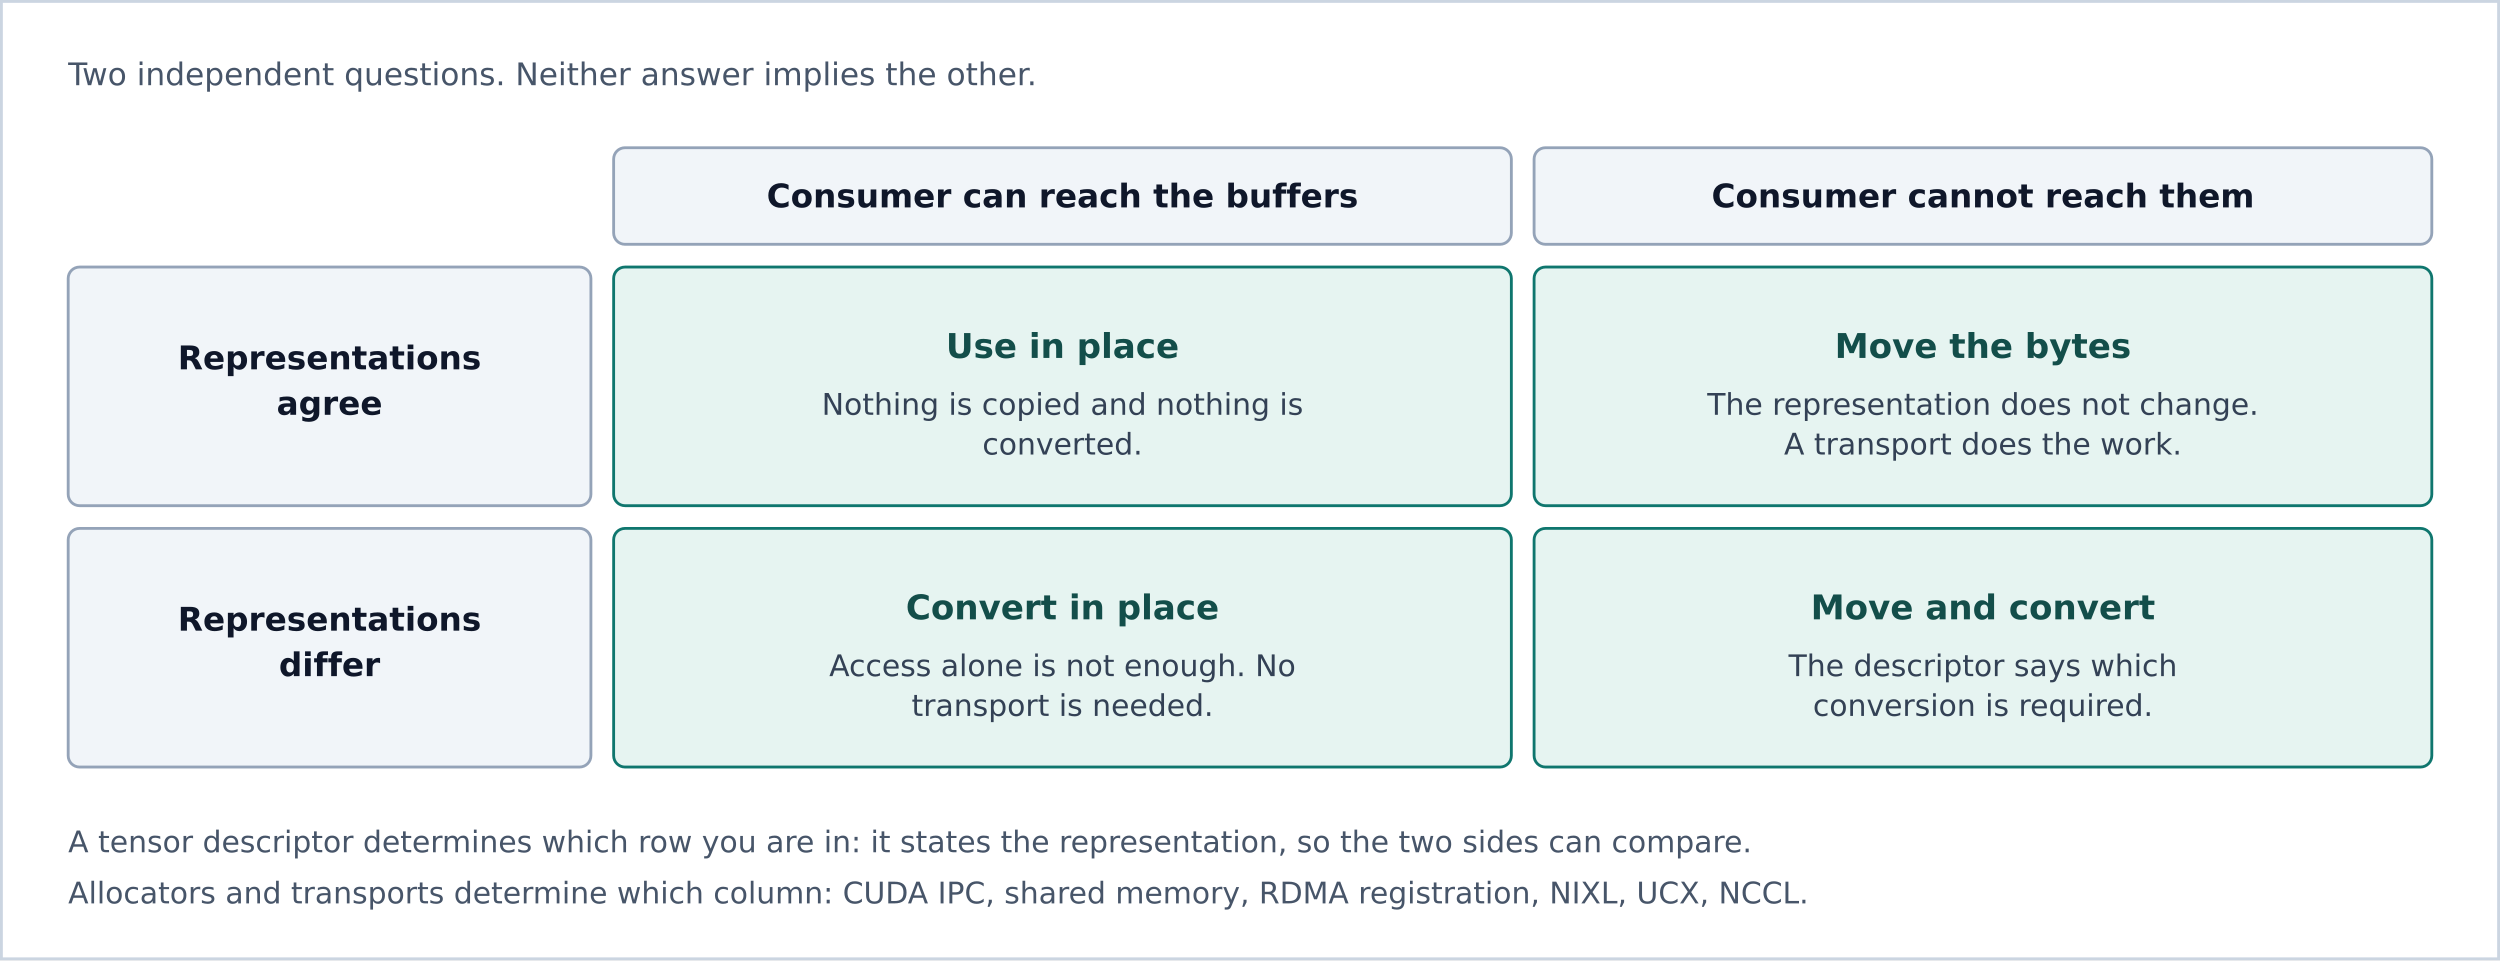
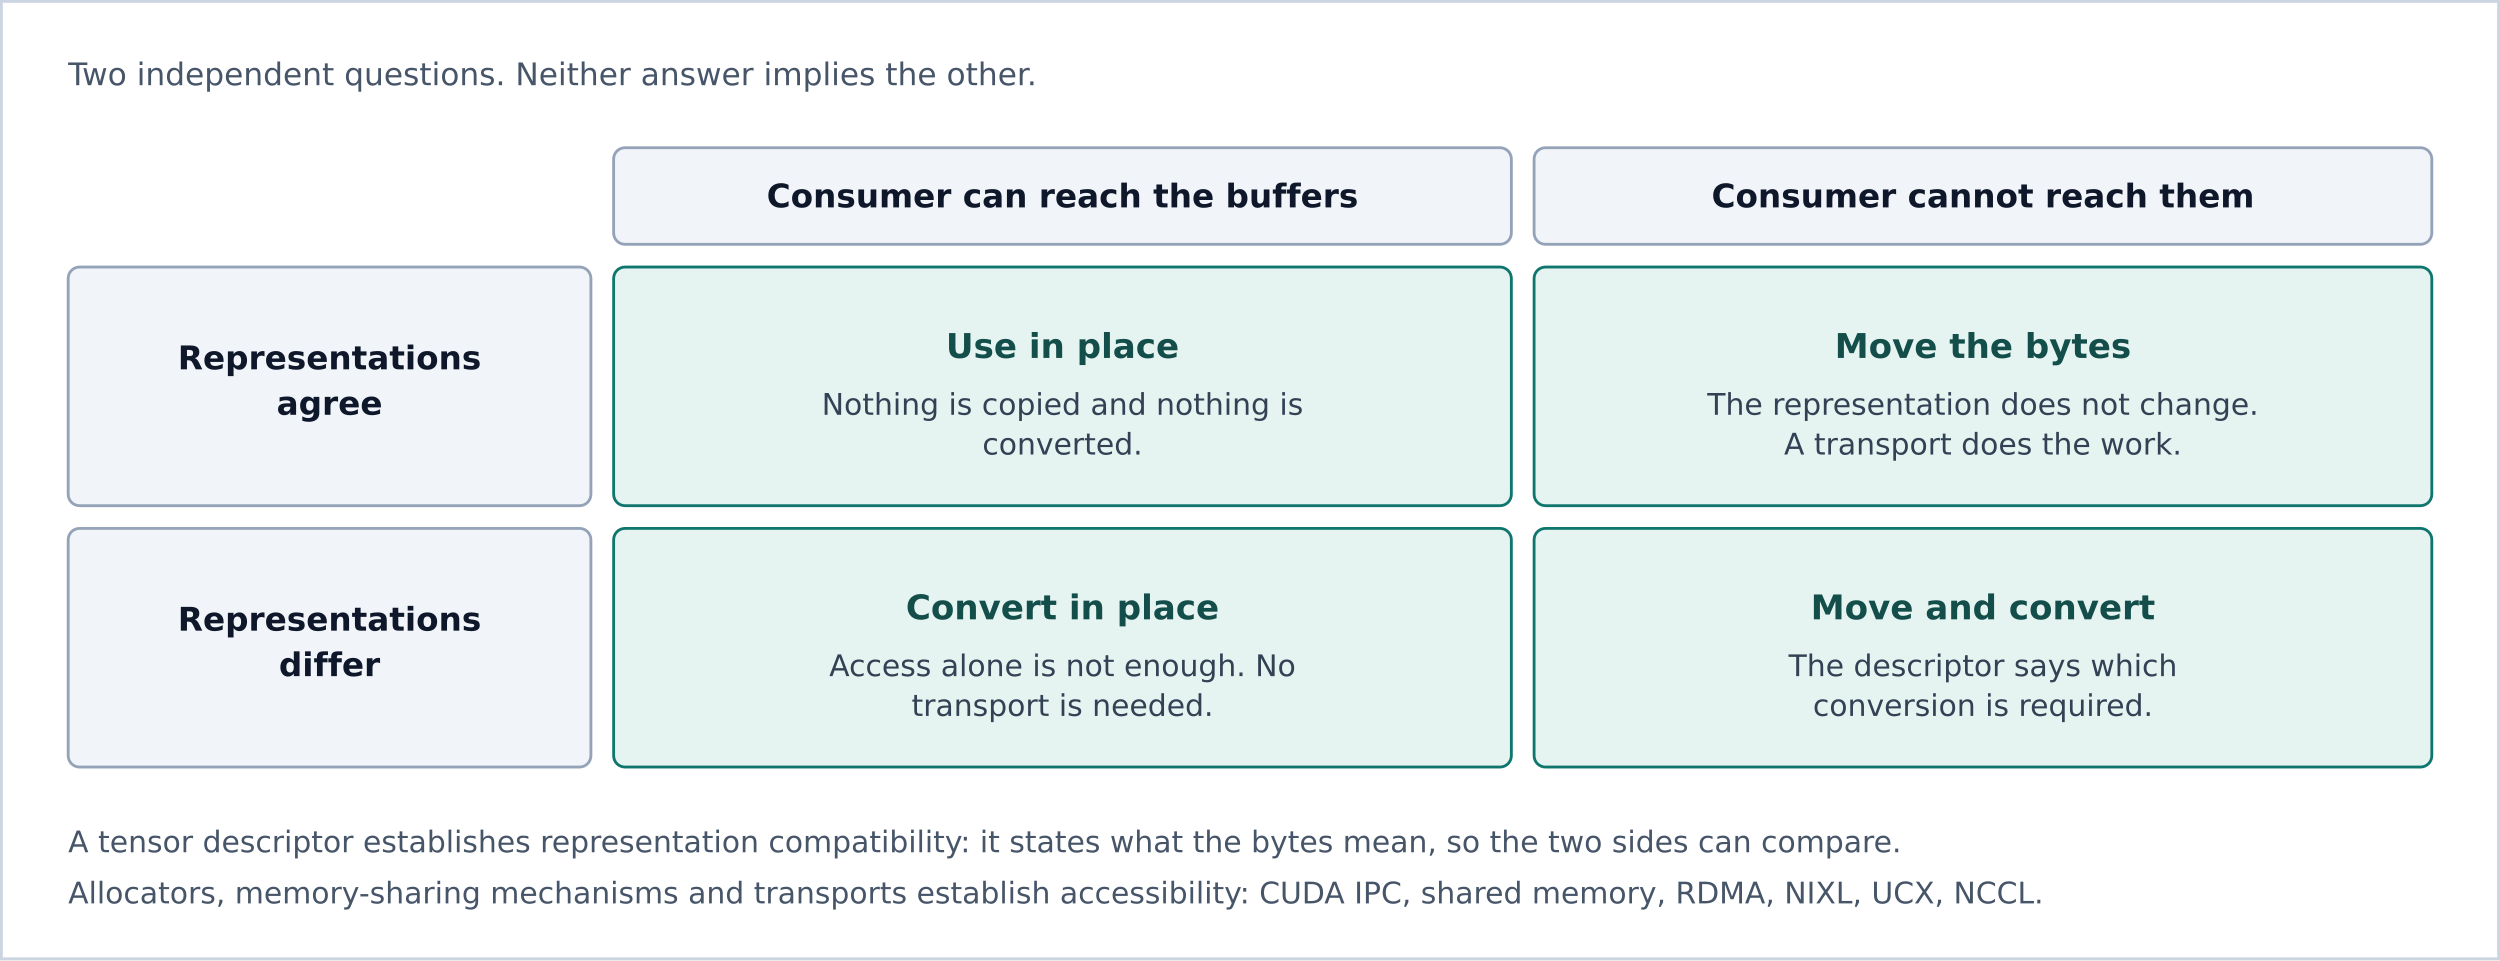
<svg xmlns="http://www.w3.org/2000/svg" viewBox="0 0 880 338" width="880" height="338" role="img" aria-label="A two by two grid. Rows are whether the two sides agree on the representation; columns are whether the consumer can reach the buffers. Agreeing and reachable means use in place; agreeing but unreachable means move the bytes unchanged; differing but reachable means convert in place; differing and unreachable means move and convert.">
  <rect x="0.5" y="0.5" width="879" height="337" fill="#ffffff" stroke="#cbd5e1" />
  <text x="24" y="30" font-family="DejaVu Sans, Helvetica, sans-serif" font-size="11" fill="#475569">Two independent questions. Neither answer implies the other.</text>
  <rect x="216" y="52" width="316" height="34" rx="4" fill="#f1f5f9" stroke="#94a3b8" />
  <text x="374" y="73" font-family="DejaVu Sans, Helvetica, sans-serif" font-size="11.5" font-weight="bold" text-anchor="middle" fill="#0f172a">Consumer can reach the buffers</text>
  <rect x="540" y="52" width="316" height="34" rx="4" fill="#f1f5f9" stroke="#94a3b8" />
  <text x="698" y="73" font-family="DejaVu Sans, Helvetica, sans-serif" font-size="11.5" font-weight="bold" text-anchor="middle" fill="#0f172a">Consumer cannot reach them</text>
  <rect x="24" y="94" width="184" height="84" rx="4" fill="#f1f5f9" stroke="#94a3b8" />
  <text x="116" y="130" font-family="DejaVu Sans, Helvetica, sans-serif" font-size="11.5" font-weight="bold" text-anchor="middle" fill="#0f172a">Representations</text>
  <text x="116" y="146" font-family="DejaVu Sans, Helvetica, sans-serif" font-size="11.5" font-weight="bold" text-anchor="middle" fill="#0f172a">agree</text>
  <rect x="24" y="186" width="184" height="84" rx="4" fill="#f1f5f9" stroke="#94a3b8" />
  <text x="116" y="222" font-family="DejaVu Sans, Helvetica, sans-serif" font-size="11.5" font-weight="bold" text-anchor="middle" fill="#0f172a">Representations</text>
  <text x="116" y="238" font-family="DejaVu Sans, Helvetica, sans-serif" font-size="11.5" font-weight="bold" text-anchor="middle" fill="#0f172a">differ</text>
  <rect x="216" y="94" width="316" height="84" rx="4" fill="#e6f4f1" stroke="#0f766e" />
  <text x="374" y="126" font-family="DejaVu Sans, Helvetica, sans-serif" font-size="12" font-weight="bold" text-anchor="middle" fill="#134e4a">Use in place</text>
  <text x="374" y="146" font-family="DejaVu Sans, Helvetica, sans-serif" font-size="10.5" text-anchor="middle" fill="#334155">Nothing is copied and nothing is</text>
  <text x="374" y="160" font-family="DejaVu Sans, Helvetica, sans-serif" font-size="10.5" text-anchor="middle" fill="#334155">converted.</text>
  <rect x="540" y="94" width="316" height="84" rx="4" fill="#e6f4f1" stroke="#0f766e" />
  <text x="698" y="126" font-family="DejaVu Sans, Helvetica, sans-serif" font-size="12" font-weight="bold" text-anchor="middle" fill="#134e4a">Move the bytes</text>
  <text x="698" y="146" font-family="DejaVu Sans, Helvetica, sans-serif" font-size="10.5" text-anchor="middle" fill="#334155">The representation does not change.</text>
  <text x="698" y="160" font-family="DejaVu Sans, Helvetica, sans-serif" font-size="10.5" text-anchor="middle" fill="#334155">A transport does the work.</text>
  <rect x="216" y="186" width="316" height="84" rx="4" fill="#e6f4f1" stroke="#0f766e" />
  <text x="374" y="218" font-family="DejaVu Sans, Helvetica, sans-serif" font-size="12" font-weight="bold" text-anchor="middle" fill="#134e4a">Convert in place</text>
  <text x="374" y="238" font-family="DejaVu Sans, Helvetica, sans-serif" font-size="10.5" text-anchor="middle" fill="#334155">Access alone is not enough. No</text>
  <text x="374" y="252" font-family="DejaVu Sans, Helvetica, sans-serif" font-size="10.5" text-anchor="middle" fill="#334155">transport is needed.</text>
  <rect x="540" y="186" width="316" height="84" rx="4" fill="#e6f4f1" stroke="#0f766e" />
  <text x="698" y="218" font-family="DejaVu Sans, Helvetica, sans-serif" font-size="12" font-weight="bold" text-anchor="middle" fill="#134e4a">Move and convert</text>
  <text x="698" y="238" font-family="DejaVu Sans, Helvetica, sans-serif" font-size="10.5" text-anchor="middle" fill="#334155">The descriptor says which</text>
  <text x="698" y="252" font-family="DejaVu Sans, Helvetica, sans-serif" font-size="10.5" text-anchor="middle" fill="#334155">conversion is required.</text>
-   <text x="24" y="300" font-family="DejaVu Sans, Helvetica, sans-serif" font-size="10.5" fill="#475569">A tensor descriptor determines which row you are in: it states the representation, so the two sides can compare.</text>
-   <text x="24" y="318" font-family="DejaVu Sans, Helvetica, sans-serif" font-size="10.5" fill="#475569">Allocators and transports determine which column: CUDA IPC, shared memory, RDMA registration, NIXL, UCX, NCCL.</text>
+   <text x="24" y="300" font-family="DejaVu Sans, Helvetica, sans-serif" font-size="10.5" fill="#475569">A tensor descriptor establishes representation compatibility: it states what the bytes mean, so the two sides can compare.</text>
+   <text x="24" y="318" font-family="DejaVu Sans, Helvetica, sans-serif" font-size="10.5" fill="#475569">Allocators, memory-sharing mechanisms and transports establish accessibility: CUDA IPC, shared memory, RDMA, NIXL, UCX, NCCL.</text>
</svg>
